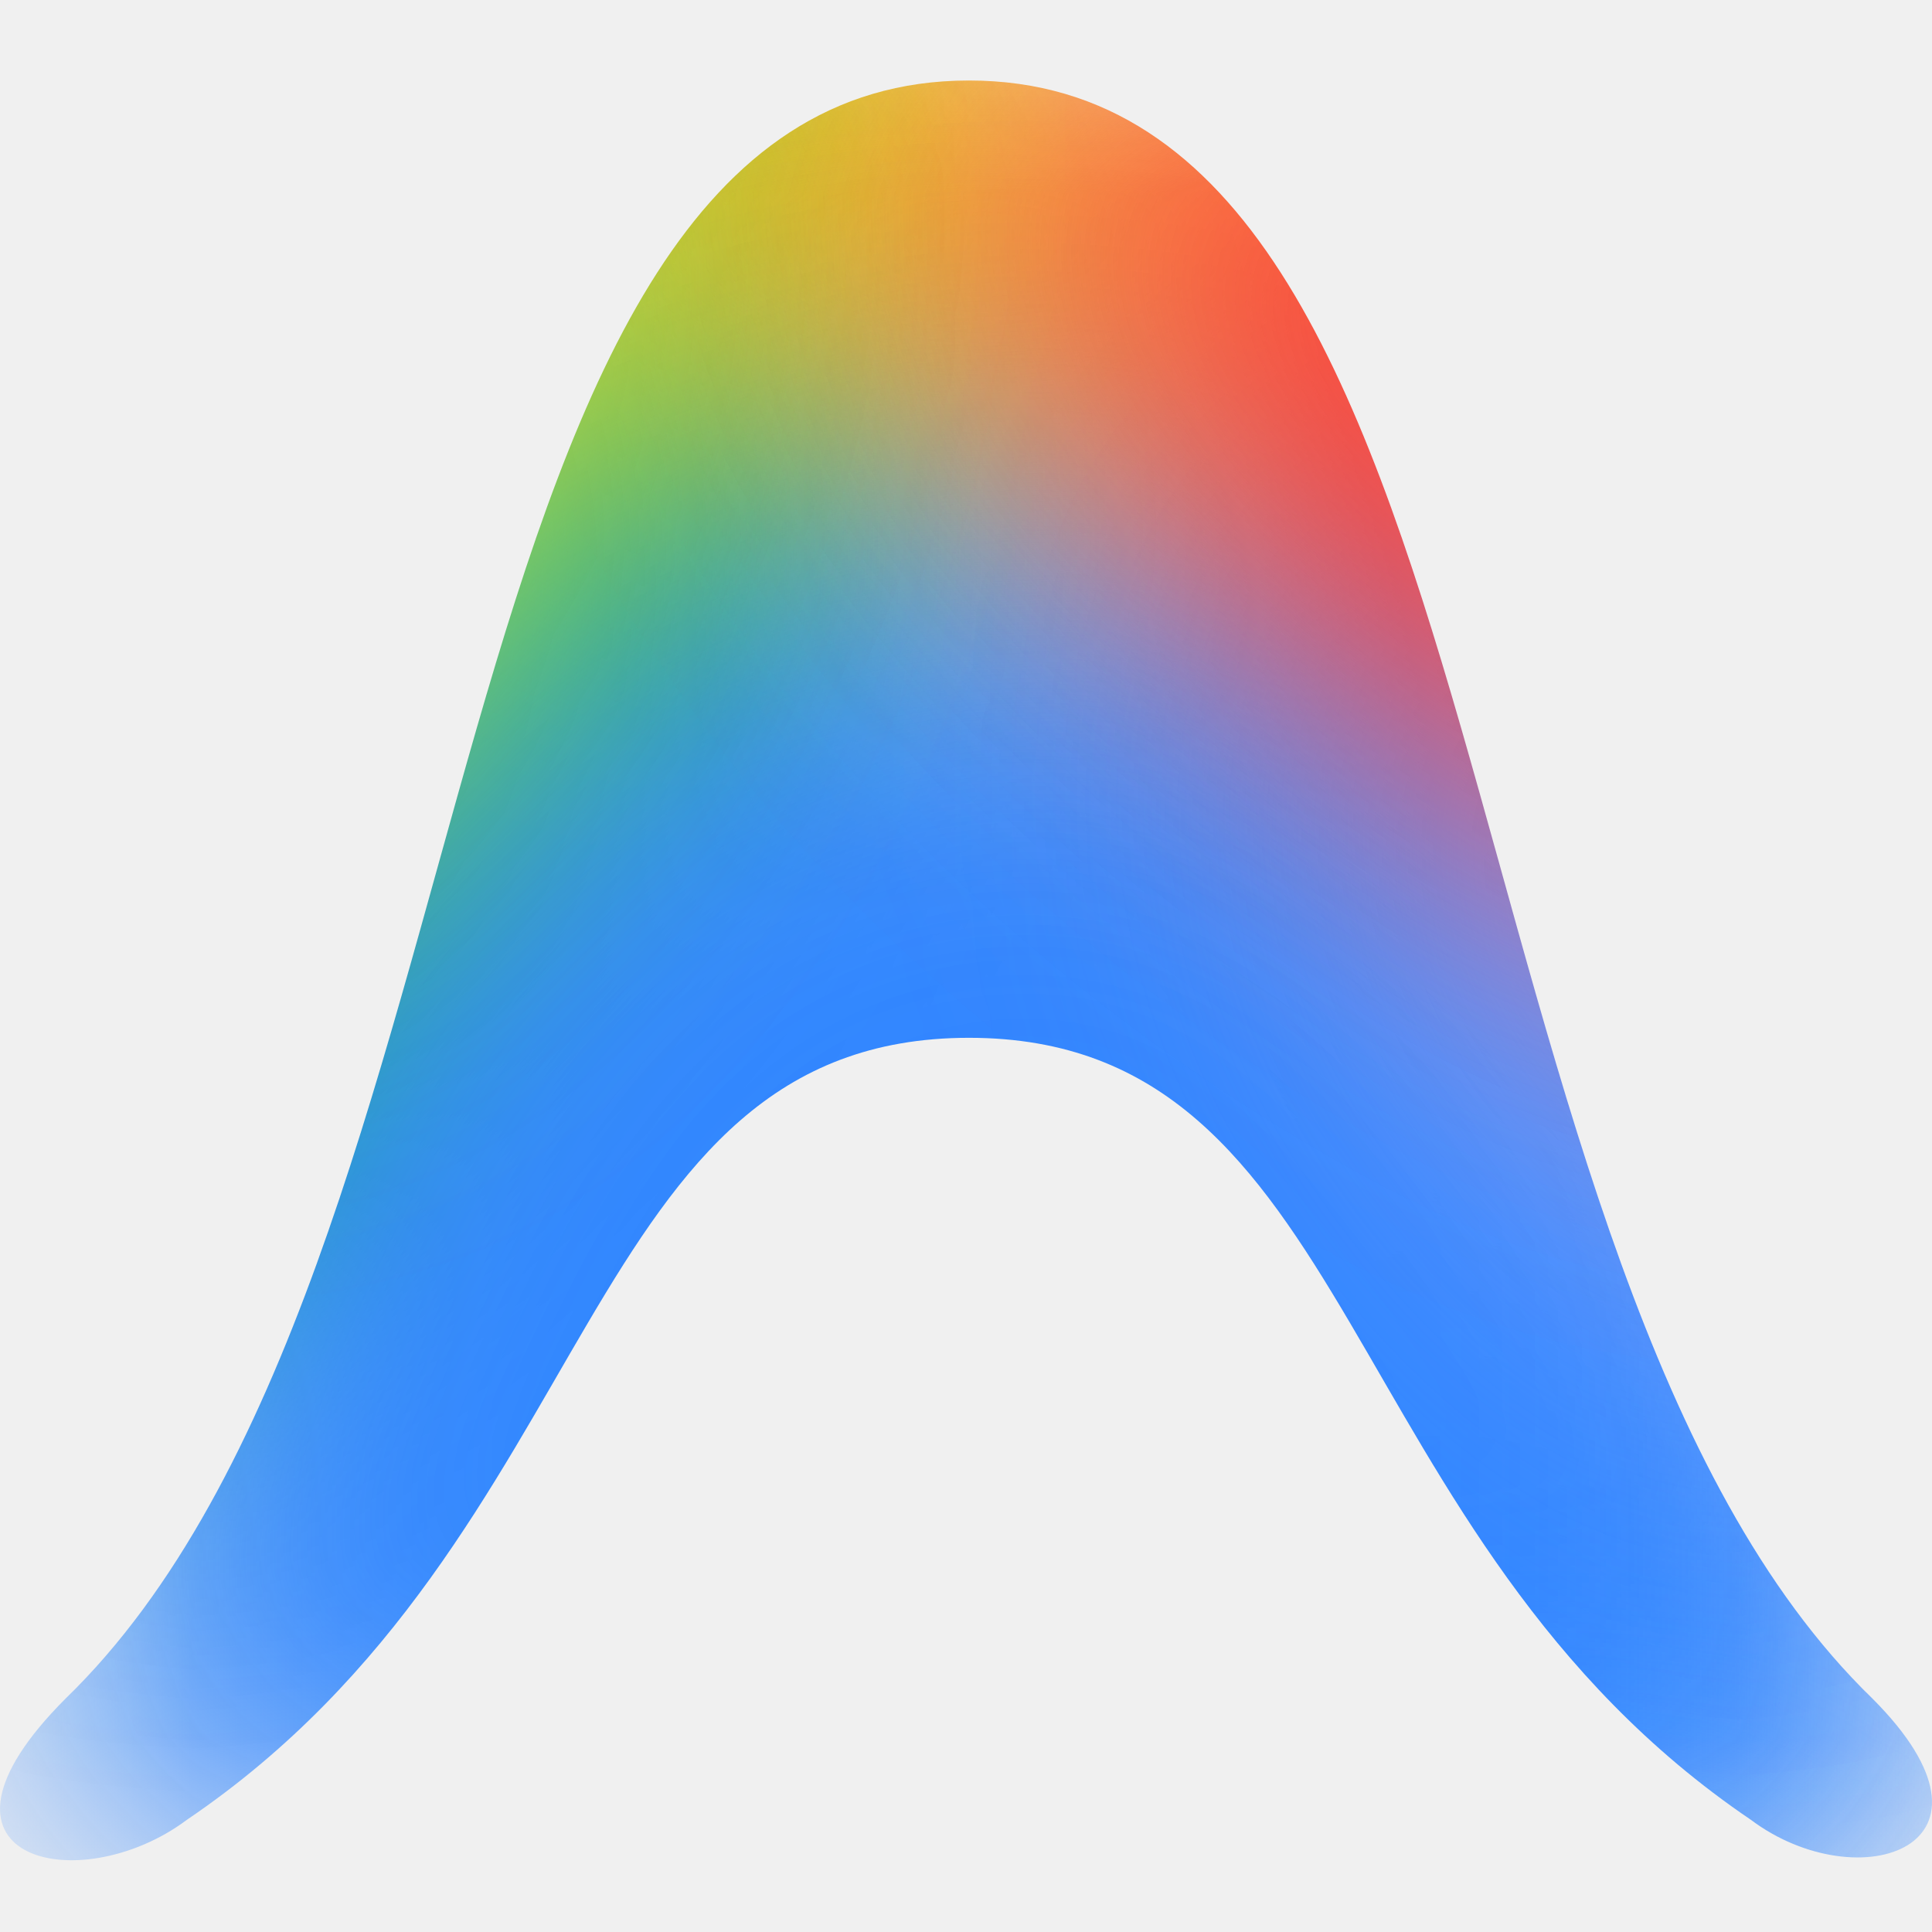
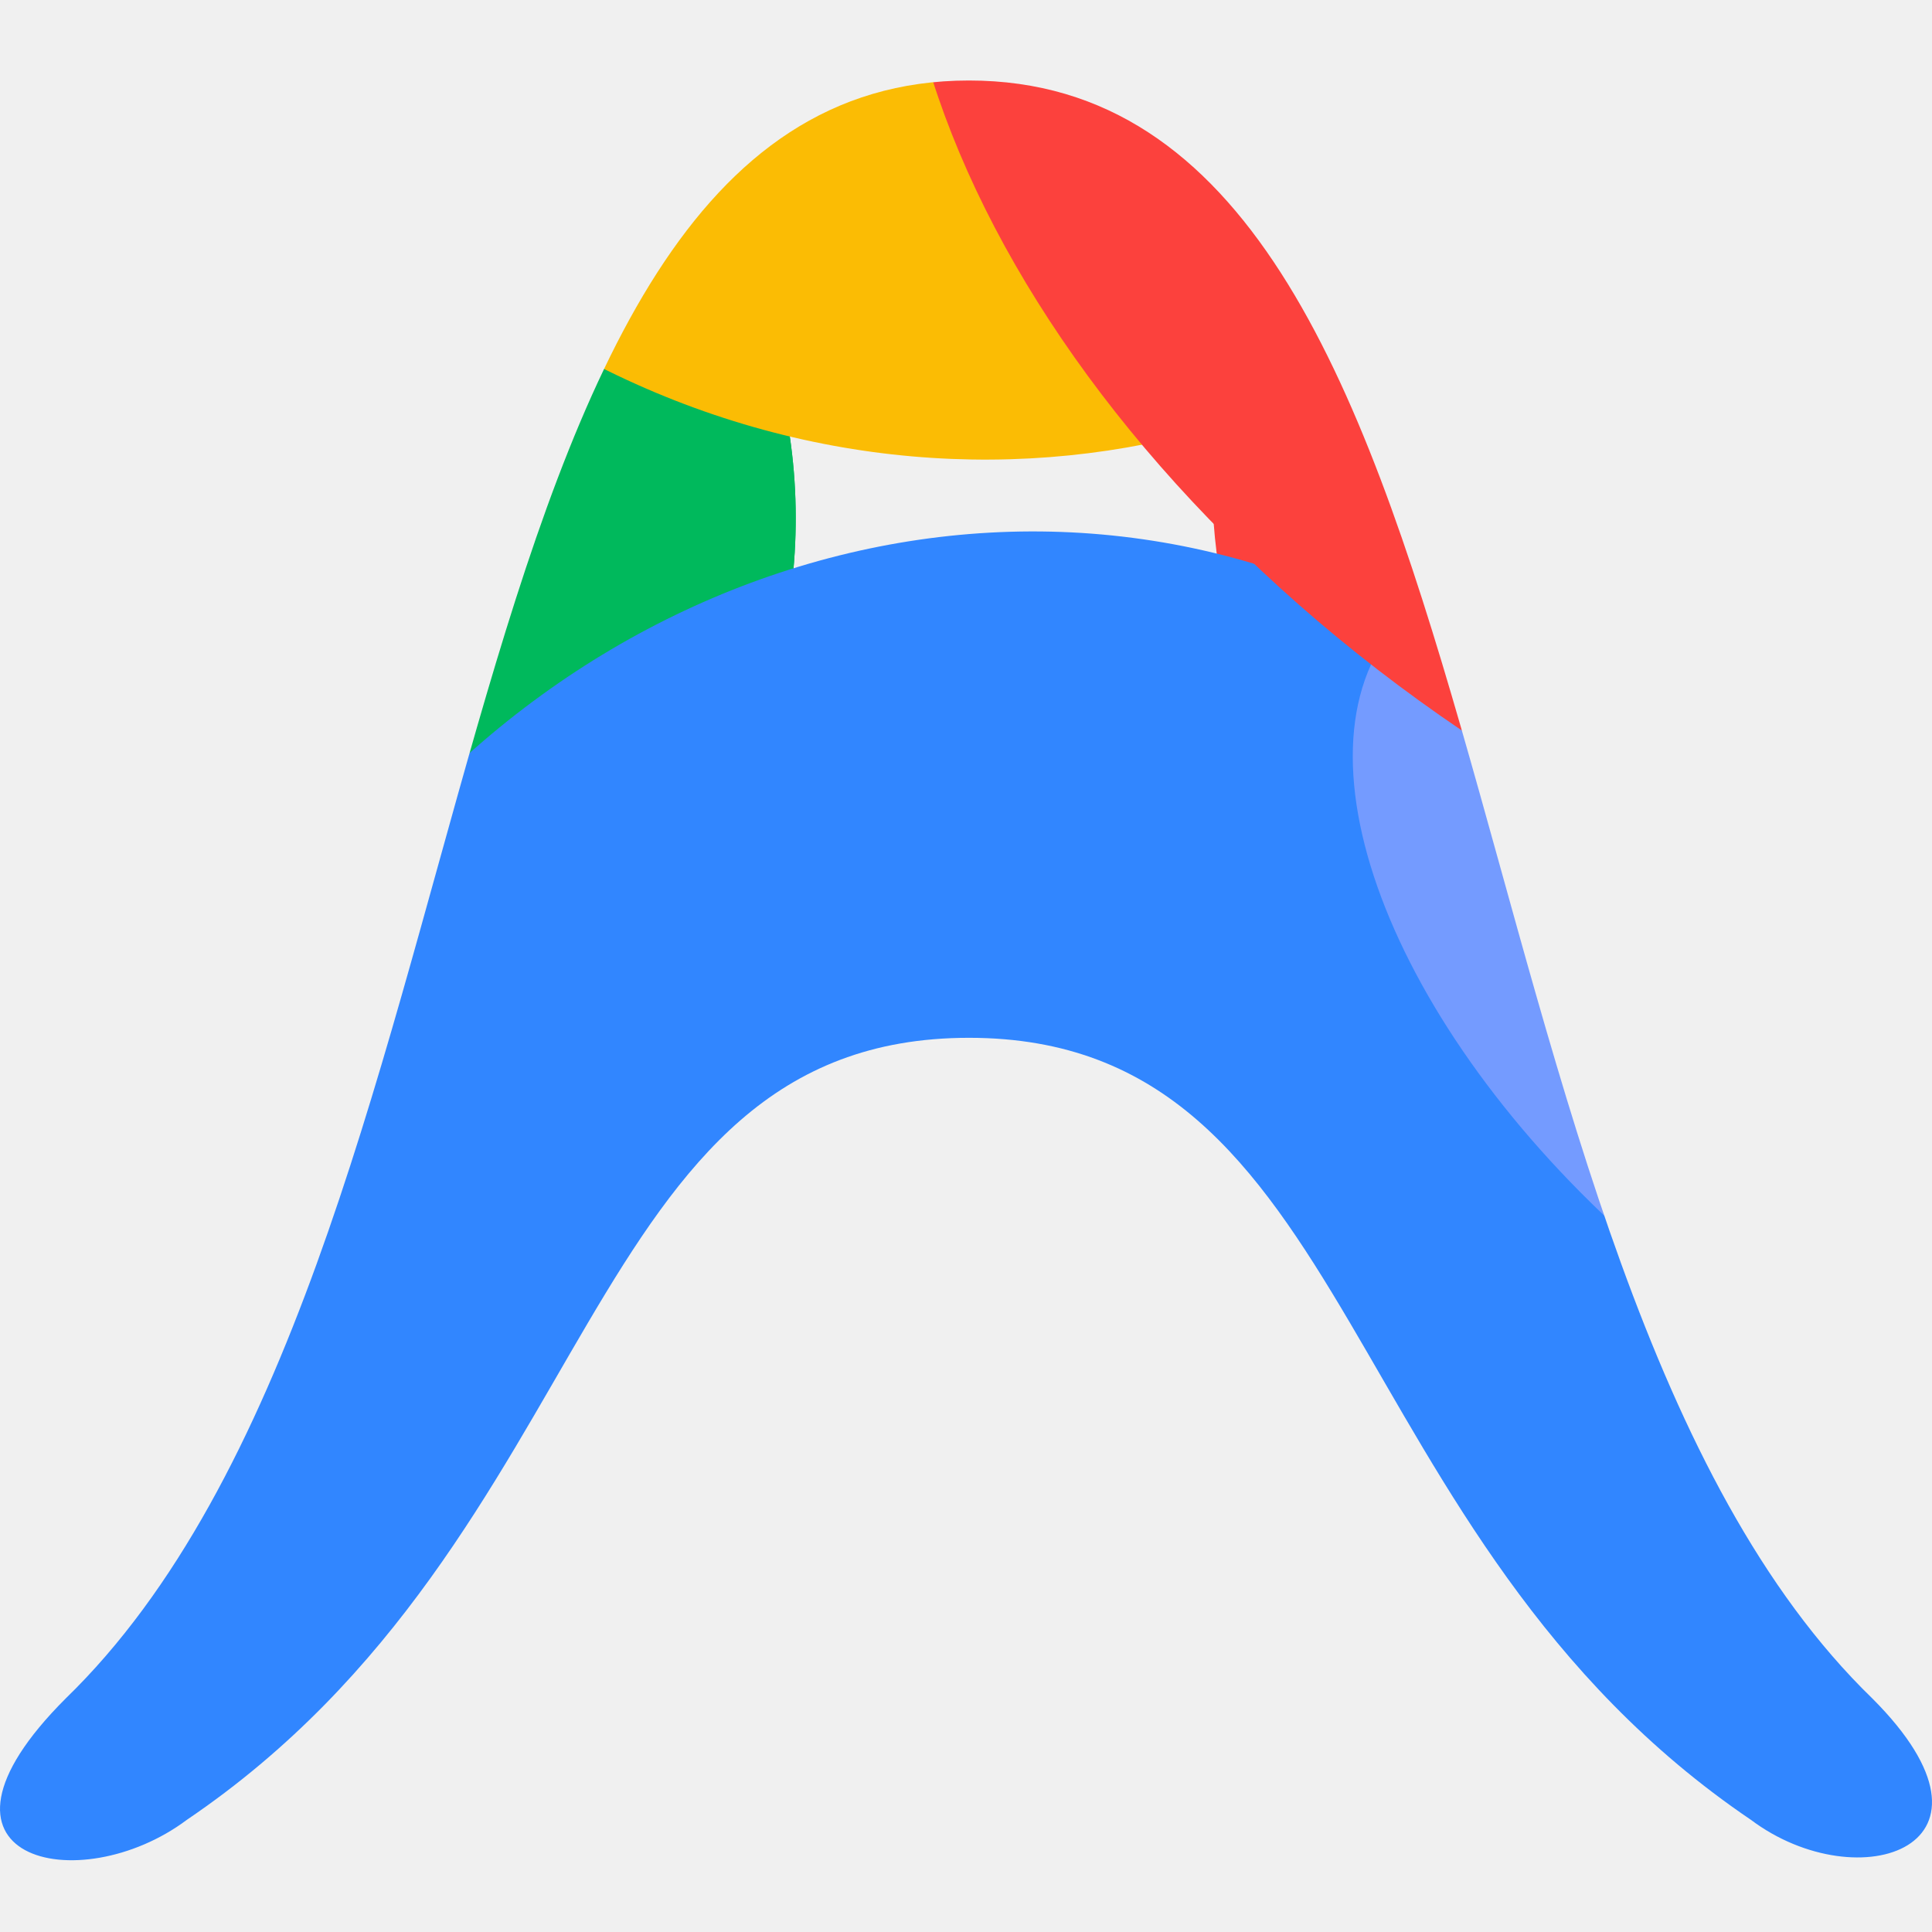
<svg xmlns="http://www.w3.org/2000/svg" height="1em" style="flex:none;line-height:1" viewBox="0 0 24 24" width="1em">
-   <mask height="23" id="lobe-icons-antigravity-fill-0" maskUnits="userSpaceOnUse" width="24" x="0" y="1">
+   <mask height="23" id="lobe-icons-antigravity-_R_0_" maskUnits="userSpaceOnUse" width="24" x="0" y="1">
    <path d="M21.751 22.607c1.34 1.005 3.35.335 1.508-1.508C17.73 15.74 18.904 1 12.037 1 5.17 1 6.342 15.74.815 21.1c-2.01 2.009.167 2.511 1.507 1.506 5.192-3.517 4.857-9.714 9.715-9.714 4.857 0 4.522 6.197 9.714 9.715z" fill="#fff" />
  </mask>
-   <g mask="url(#lobe-icons-antigravity-fill-0)">
-     <g filter="url(#lobe-icons-antigravity-fill-1)">
+   <g mask="url(#lobe-icons-antigravity-_R_0_)">
+     <g filter="url(#lobe-icons-antigravity-_R_0_)">
      <path d="M-1.018-3.992c-.408 3.591 2.686 6.89 6.91 7.37 4.225.48 7.98-2.043 8.387-5.633.408-3.59-2.686-6.89-6.91-7.37-4.225-.479-7.98 2.043-8.387 5.633z" fill="#FFE432" />
    </g>
-     <g filter="url(#lobe-icons-antigravity-fill-2)">
+     <g filter="url(#lobe-icons-antigravity-_R_0_)">
      <path d="M15.269 7.747c1.058 4.557 5.691 7.374 10.348 6.293 4.657-1.082 7.575-5.653 6.516-10.21-1.058-4.556-5.691-7.374-10.348-6.292-4.657 1.082-7.575 5.653-6.516 10.21z" fill="#FC413D" />
    </g>
-     <g filter="url(#lobe-icons-antigravity-fill-3)">
+     <g filter="url(#lobe-icons-antigravity-_R_0_)">
      <path d="M-12.443 10.804c1.338 4.703 7.36 7.11 13.453 5.378 6.092-1.733 9.947-6.95 8.61-11.652C8.282-.173 2.26-2.58-3.833-.848-9.925.884-13.78 6.1-12.443 10.804z" fill="#00B95C" />
    </g>
-     <g filter="url(#lobe-icons-antigravity-fill-4)">
+     <g filter="url(#lobe-icons-antigravity-_R_0_)">
      <path d="M-12.443 10.804c1.338 4.703 7.36 7.11 13.453 5.378 6.092-1.733 9.947-6.95 8.61-11.652C8.282-.173 2.26-2.58-3.833-.848-9.925.884-13.78 6.1-12.443 10.804z" fill="#00B95C" />
    </g>
-     <g filter="url(#lobe-icons-antigravity-fill-5)">
+     <g filter="url(#lobe-icons-antigravity-_R_0_)">
      <path d="M-7.608 14.703c3.352 3.424 9.126 3.208 12.896-.483 3.77-3.69 4.108-9.459.756-12.883C2.69-2.087-3.083-1.871-6.853 1.82c-3.77 3.69-4.108 9.458-.755 12.883z" fill="#00B95C" />
    </g>
-     <g filter="url(#lobe-icons-antigravity-fill-6)">
+     <g filter="url(#lobe-icons-antigravity-_R_0_)">
      <path d="M9.932 27.617c1.04 4.482 5.384 7.303 9.7 6.3 4.316-1.002 6.971-5.448 5.93-9.93-1.04-4.483-5.384-7.304-9.7-6.301-4.316 1.002-6.971 5.448-5.93 9.93z" fill="#3186FF" />
    </g>
-     <g filter="url(#lobe-icons-antigravity-fill-7)">
+     <g filter="url(#lobe-icons-antigravity-_R_0_)">
      <path d="M2.572-8.185C.392-3.329 2.778 2.472 7.9 4.771c5.122 2.3 11.042.227 13.222-4.63 2.18-4.855-.205-10.656-5.327-12.955-5.122-2.3-11.042-.227-13.222 4.63z" fill="#FBBC04" />
    </g>
-     <g filter="url(#lobe-icons-antigravity-fill-8)">
+     <g filter="url(#lobe-icons-antigravity-_R_0_)">
      <path d="M-3.267 38.686c-5.277-2.072 3.742-19.117 5.984-24.83 2.243-5.712 8.34-8.664 13.616-6.592 5.278 2.071 11.533 13.482 9.29 19.195-2.242 5.713-23.613 14.298-28.89 12.227z" fill="#3186FF" />
    </g>
-     <g filter="url(#lobe-icons-antigravity-fill-9)">
+     <g filter="url(#lobe-icons-antigravity-_R_0_)">
      <path d="M28.71 17.471c-1.413 1.649-5.1.808-8.236-1.878-3.135-2.687-4.531-6.201-3.118-7.85 1.412-1.649 5.1-.808 8.235 1.878s4.532 6.2 3.119 7.85z" fill="#749BFF" />
    </g>
-     <g filter="url(#lobe-icons-antigravity-fill-10)">
+     <g filter="url(#lobe-icons-antigravity-_R_0_)">
      <path d="M18.163 9.077c5.81 3.93 12.502 4.19 14.946.577 2.443-3.612-.287-9.727-6.098-13.658-5.81-3.931-12.502-4.19-14.946-.577-2.443 3.612.287 9.727 6.098 13.658z" fill="#FC413D" />
    </g>
-     <g filter="url(#lobe-icons-antigravity-fill-11)">
+     <g filter="url(#lobe-icons-antigravity-_R_0_)">
      <path d="M-.915 2.684c-1.44 3.473-.97 6.967 1.05 7.804 2.02.837 4.824-1.3 6.264-4.772 1.44-3.473.97-6.967-1.05-7.804-2.02-.837-4.824 1.3-6.264 4.772z" fill="#FFEE48" />
    </g>
  </g>
  <defs>
-     <filter color-interpolation-filters="sRGB" filterUnits="userSpaceOnUse" height="17.587" id="lobe-icons-antigravity-fill-1" width="19.838" x="-3.288" y="-11.917">
+     <filter color-interpolation-filters="sRGB" filterUnits="userSpaceOnUse" height="17.587" id="lobe-icons-antigravity-_R_0_" width="19.838" x="-3.288" y="-11.917">
      <feFlood flood-opacity="0" result="BackgroundImageFix" />
      <feBlend in="SourceGraphic" in2="BackgroundImageFix" result="shape" />
      <feGaussianBlur result="effect1_foregroundBlur_977_115" stdDeviation="1.117" />
    </filter>
-     <filter color-interpolation-filters="sRGB" filterUnits="userSpaceOnUse" height="38.565" id="lobe-icons-antigravity-fill-2" width="38.9" x="4.251" y="-13.493">
+     <filter color-interpolation-filters="sRGB" filterUnits="userSpaceOnUse" height="38.565" id="lobe-icons-antigravity-_R_0_" width="38.9" x="4.251" y="-13.493">
      <feFlood flood-opacity="0" result="BackgroundImageFix" />
      <feBlend in="SourceGraphic" in2="BackgroundImageFix" result="shape" />
      <feGaussianBlur result="effect1_foregroundBlur_977_115" stdDeviation="5.4" />
    </filter>
-     <filter color-interpolation-filters="sRGB" filterUnits="userSpaceOnUse" height="36.517" id="lobe-icons-antigravity-fill-3" width="40.955" x="-21.889" y="-10.592">
+     <filter color-interpolation-filters="sRGB" filterUnits="userSpaceOnUse" height="36.517" id="lobe-icons-antigravity-_R_0_" width="40.955" x="-21.889" y="-10.592">
      <feFlood flood-opacity="0" result="BackgroundImageFix" />
      <feBlend in="SourceGraphic" in2="BackgroundImageFix" result="shape" />
      <feGaussianBlur result="effect1_foregroundBlur_977_115" stdDeviation="4.591" />
    </filter>
-     <filter color-interpolation-filters="sRGB" filterUnits="userSpaceOnUse" height="36.517" id="lobe-icons-antigravity-fill-4" width="40.955" x="-21.889" y="-10.592">
+     <filter color-interpolation-filters="sRGB" filterUnits="userSpaceOnUse" height="36.517" id="lobe-icons-antigravity-_R_0_" width="40.955" x="-21.889" y="-10.592">
      <feFlood flood-opacity="0" result="BackgroundImageFix" />
      <feBlend in="SourceGraphic" in2="BackgroundImageFix" result="shape" />
      <feGaussianBlur result="effect1_foregroundBlur_977_115" stdDeviation="4.591" />
    </filter>
-     <filter color-interpolation-filters="sRGB" filterUnits="userSpaceOnUse" height="36.595" id="lobe-icons-antigravity-fill-5" width="36.632" x="-19.099" y="-10.278">
+     <filter color-interpolation-filters="sRGB" filterUnits="userSpaceOnUse" height="36.595" id="lobe-icons-antigravity-_R_0_" width="36.632" x="-19.099" y="-10.278">
      <feFlood flood-opacity="0" result="BackgroundImageFix" />
      <feBlend in="SourceGraphic" in2="BackgroundImageFix" result="shape" />
      <feGaussianBlur result="effect1_foregroundBlur_977_115" stdDeviation="4.591" />
    </filter>
-     <filter color-interpolation-filters="sRGB" filterUnits="userSpaceOnUse" height="34.087" id="lobe-icons-antigravity-fill-6" width="33.533" x=".981" y="8.758">
+     <filter color-interpolation-filters="sRGB" filterUnits="userSpaceOnUse" height="34.087" id="lobe-icons-antigravity-_R_0_" width="33.533" x=".981" y="8.758">
      <feFlood flood-opacity="0" result="BackgroundImageFix" />
      <feBlend in="SourceGraphic" in2="BackgroundImageFix" result="shape" />
      <feGaussianBlur result="effect1_foregroundBlur_977_115" stdDeviation="4.363" />
    </filter>
-     <filter color-interpolation-filters="sRGB" filterUnits="userSpaceOnUse" height="35.276" id="lobe-icons-antigravity-fill-7" width="35.978" x="-6.143" y="-21.659">
+     <filter color-interpolation-filters="sRGB" filterUnits="userSpaceOnUse" height="35.276" id="lobe-icons-antigravity-_R_0_" width="35.978" x="-6.143" y="-21.659">
      <feFlood flood-opacity="0" result="BackgroundImageFix" />
      <feBlend in="SourceGraphic" in2="BackgroundImageFix" result="shape" />
      <feGaussianBlur result="effect1_foregroundBlur_977_115" stdDeviation="3.954" />
    </filter>
-     <filter color-interpolation-filters="sRGB" filterUnits="userSpaceOnUse" height="46.523" id="lobe-icons-antigravity-fill-8" width="45.114" x="-11.96" y="-.46">
+     <filter color-interpolation-filters="sRGB" filterUnits="userSpaceOnUse" height="46.523" id="lobe-icons-antigravity-_R_0_" width="45.114" x="-11.96" y="-.46">
      <feFlood flood-opacity="0" result="BackgroundImageFix" />
      <feBlend in="SourceGraphic" in2="BackgroundImageFix" result="shape" />
      <feGaussianBlur result="effect1_foregroundBlur_977_115" stdDeviation="3.531" />
    </filter>
-     <filter color-interpolation-filters="sRGB" filterUnits="userSpaceOnUse" height="24.054" id="lobe-icons-antigravity-fill-9" width="25.094" x="10.485" y=".58">
+     <filter color-interpolation-filters="sRGB" filterUnits="userSpaceOnUse" height="24.054" id="lobe-icons-antigravity-_R_0_" width="25.094" x="10.485" y=".58">
      <feFlood flood-opacity="0" result="BackgroundImageFix" />
      <feBlend in="SourceGraphic" in2="BackgroundImageFix" result="shape" />
      <feGaussianBlur result="effect1_foregroundBlur_977_115" stdDeviation="3.159" />
    </filter>
-     <filter color-interpolation-filters="sRGB" filterUnits="userSpaceOnUse" height="30.007" id="lobe-icons-antigravity-fill-10" width="33.508" x="5.833" y="-12.467">
+     <filter color-interpolation-filters="sRGB" filterUnits="userSpaceOnUse" height="30.007" id="lobe-icons-antigravity-_R_0_" width="33.508" x="5.833" y="-12.467">
      <feFlood flood-opacity="0" result="BackgroundImageFix" />
      <feBlend in="SourceGraphic" in2="BackgroundImageFix" result="shape" />
      <feGaussianBlur result="effect1_foregroundBlur_977_115" stdDeviation="2.669" />
    </filter>
-     <filter color-interpolation-filters="sRGB" filterUnits="userSpaceOnUse" height="26.151" id="lobe-icons-antigravity-fill-11" width="22.194" x="-8.355" y="-8.876">
+     <filter color-interpolation-filters="sRGB" filterUnits="userSpaceOnUse" height="26.151" id="lobe-icons-antigravity-_R_0_" width="22.194" x="-8.355" y="-8.876">
      <feFlood flood-opacity="0" result="BackgroundImageFix" />
      <feBlend in="SourceGraphic" in2="BackgroundImageFix" result="shape" />
      <feGaussianBlur result="effect1_foregroundBlur_977_115" stdDeviation="3.303" />
    </filter>
  </defs>
</svg>
